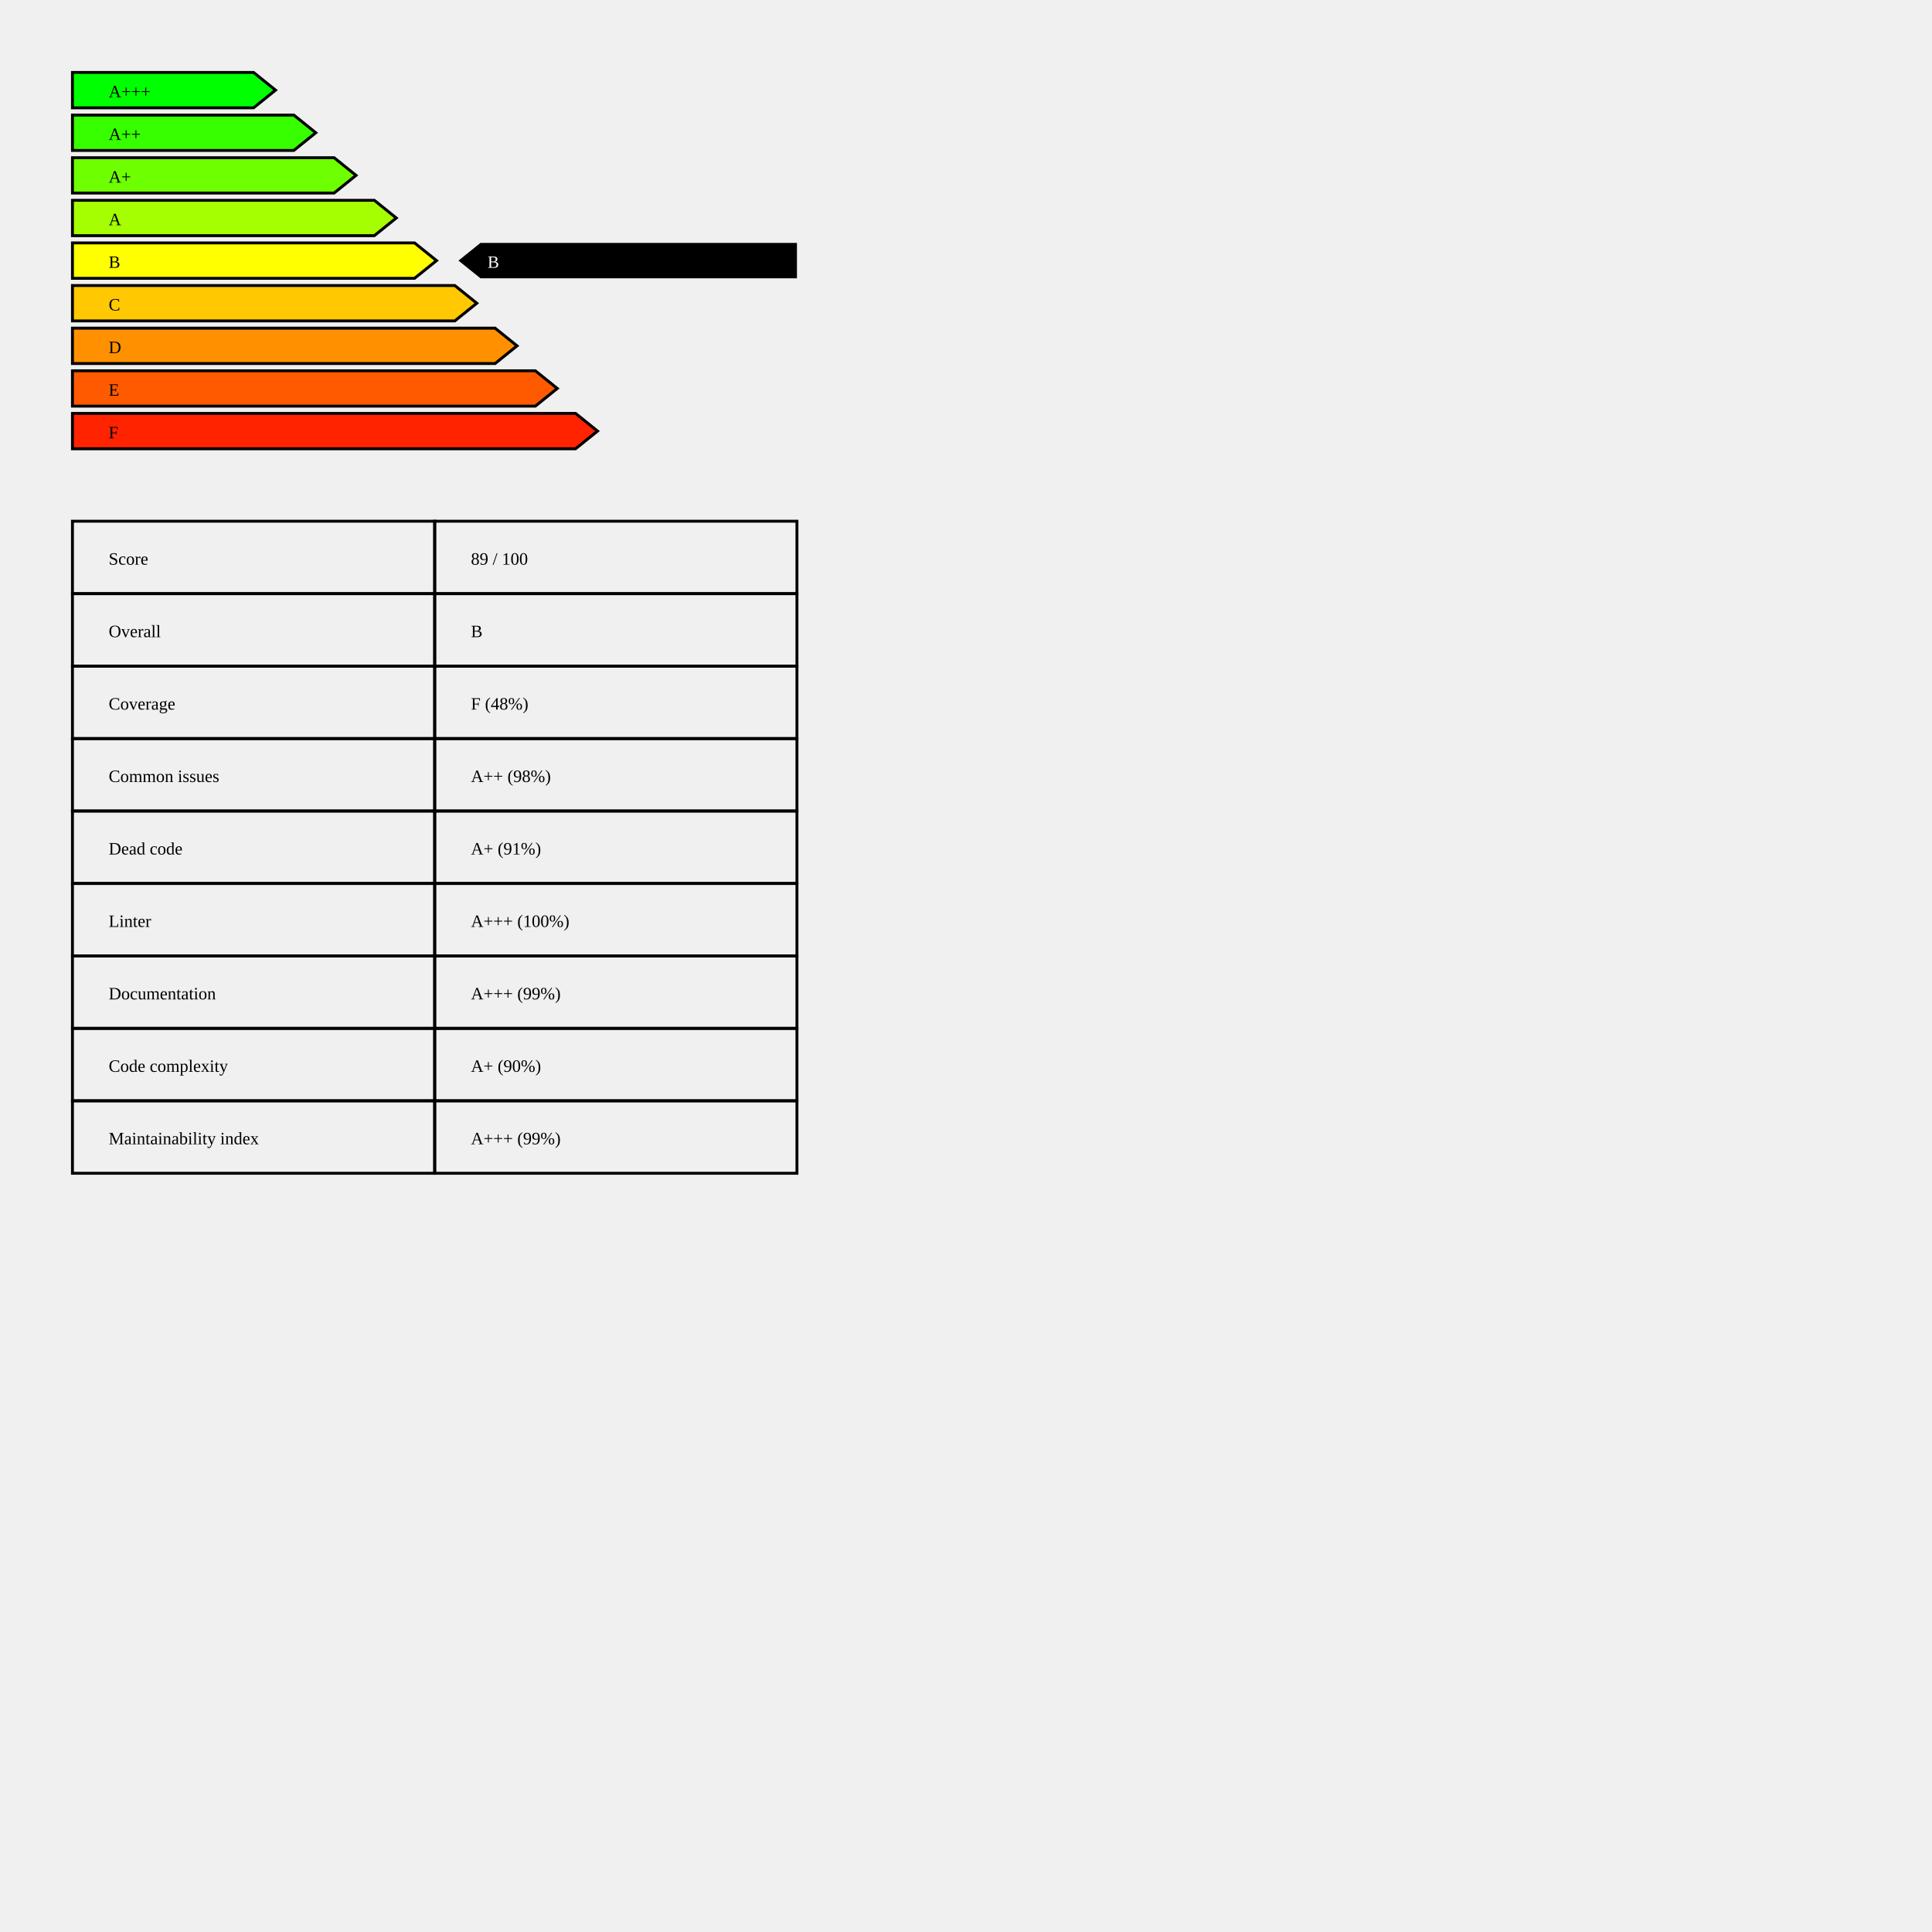
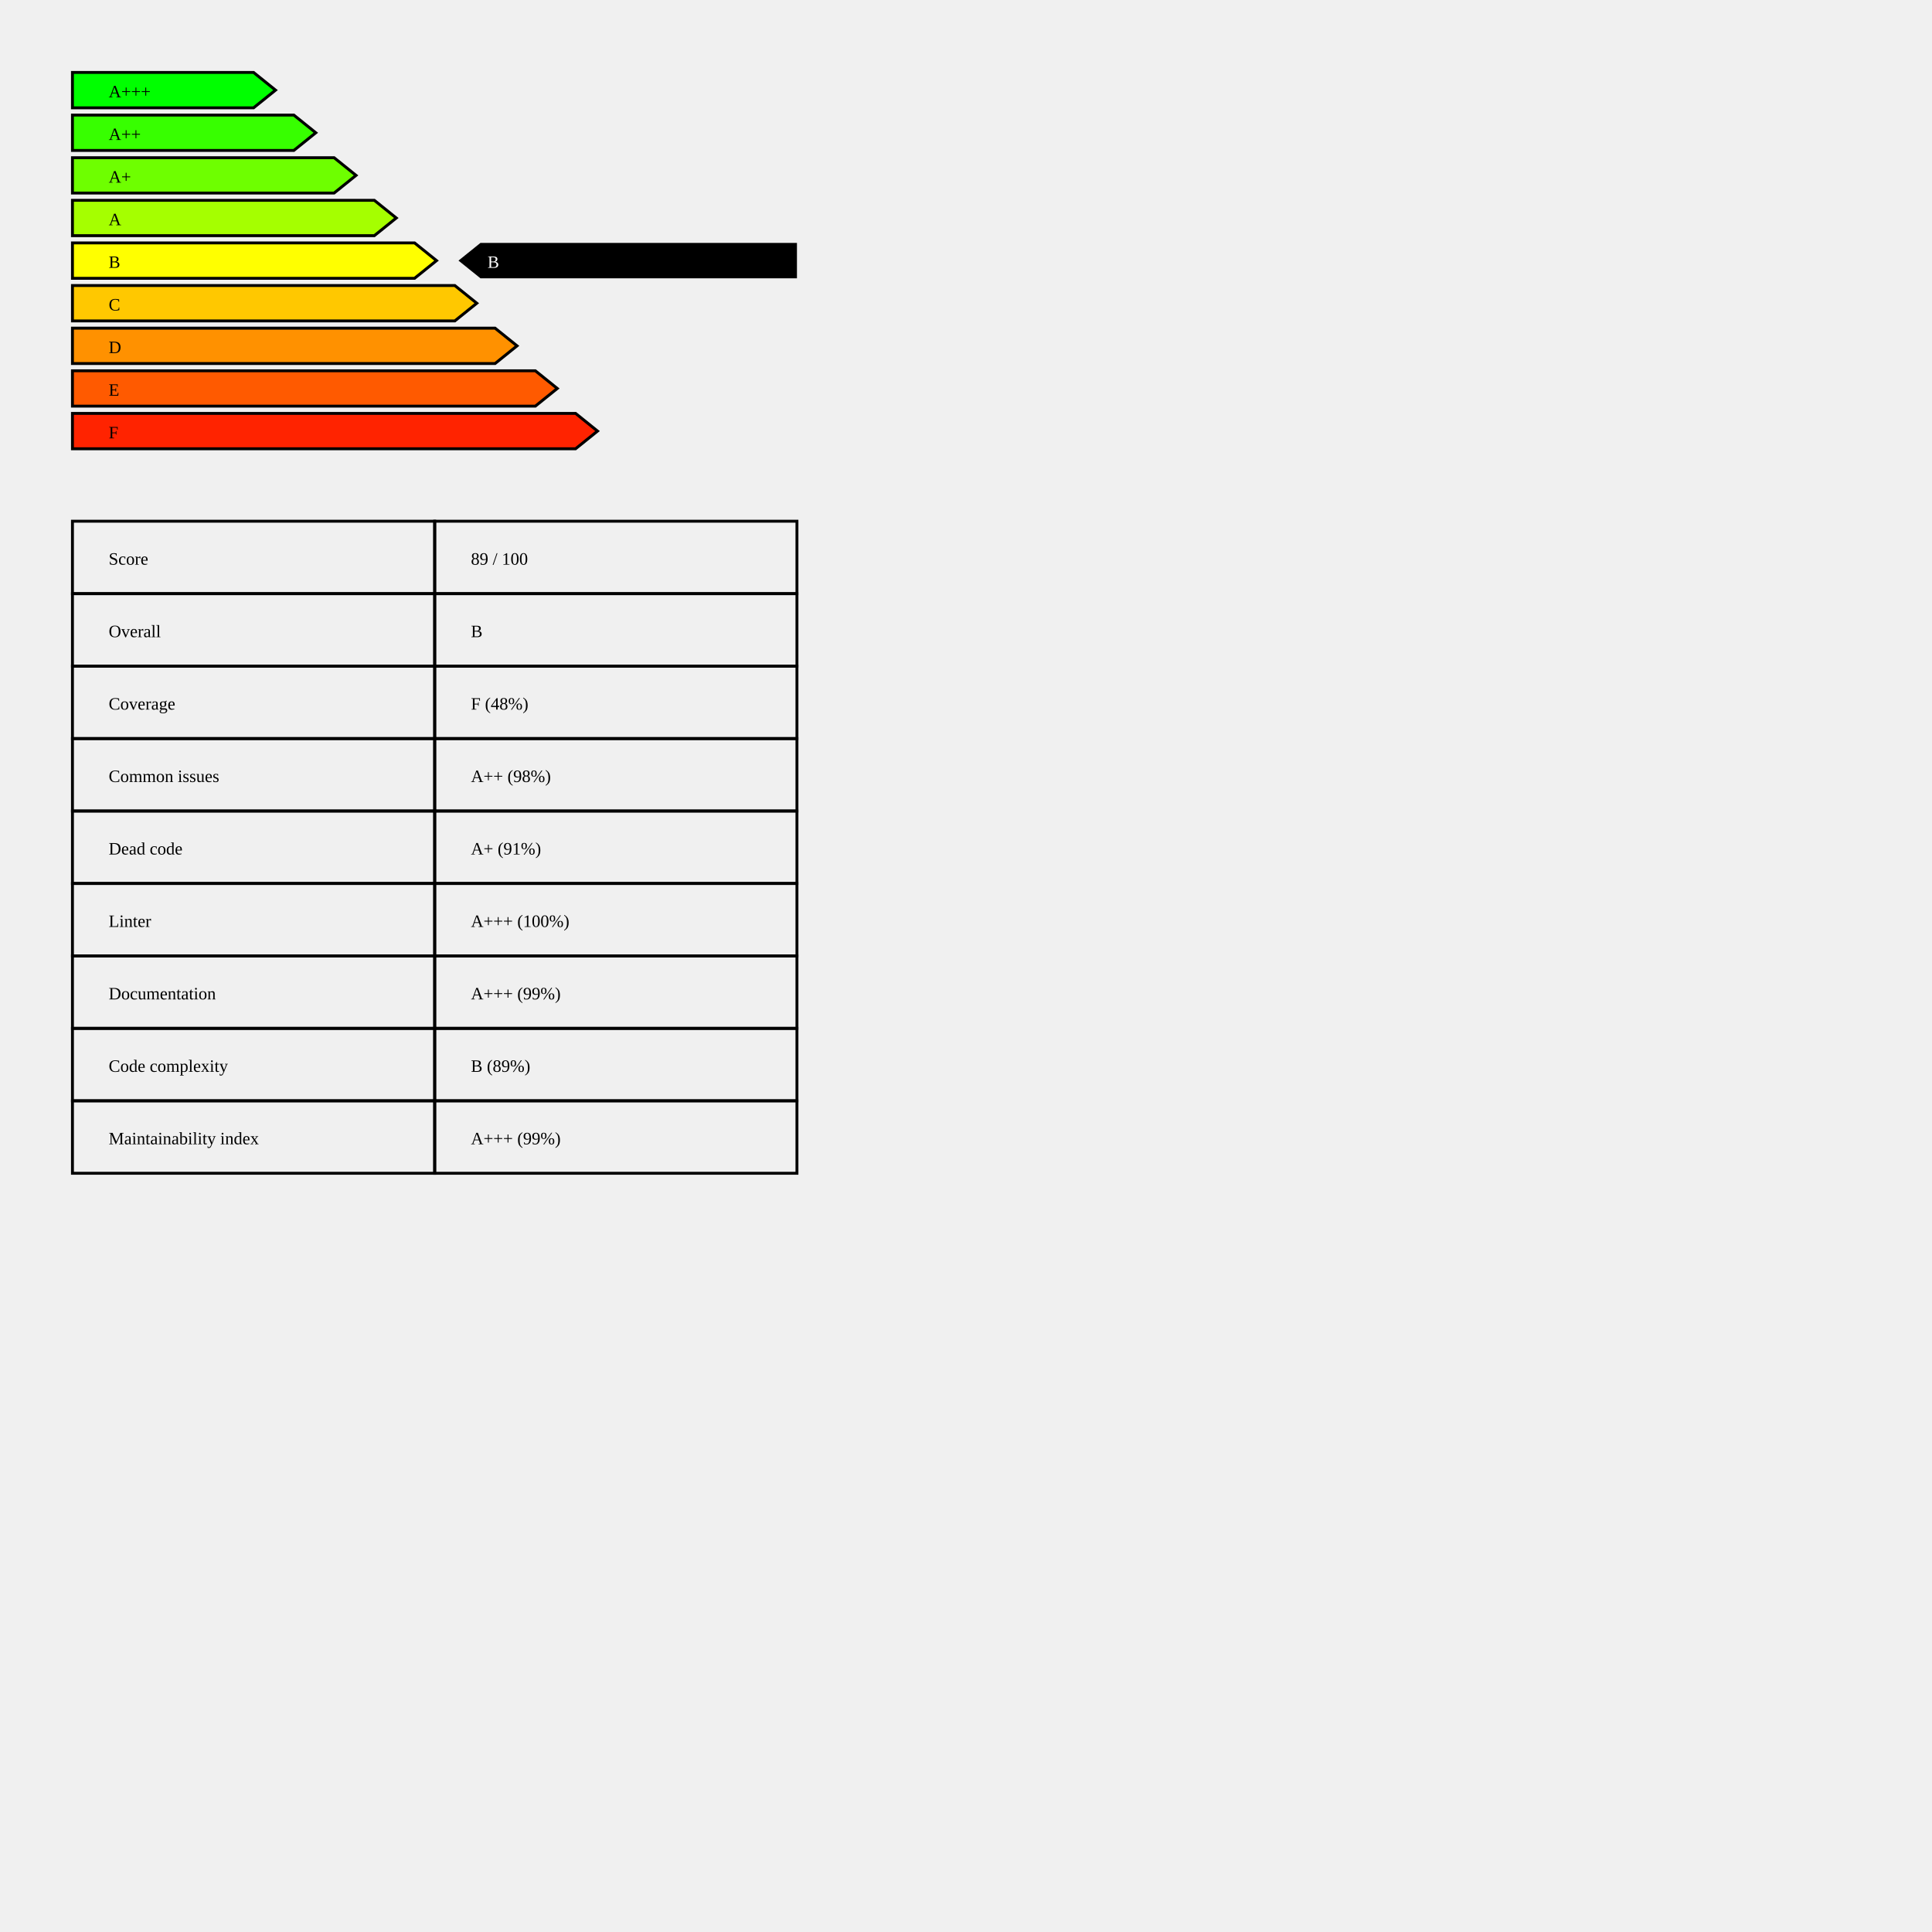
<svg xmlns="http://www.w3.org/2000/svg" baseProfile="full" height="1000pt" version="1.1" width="1000pt">
  <defs />
  <polygon points="50,50.0 175.0,50.0 190.152,62.206 175.0,74.412 50,74.412 50,50.0" style="fill:rgb(0 255 0);stroke:black;stroke-width:2;" />
  <text x="75.0" y="67.206">A+++</text>
  <polygon points="50,79.412 202.778,79.412 217.929,91.618 202.778,103.824 50,103.824 50,79.412" style="fill:rgb(55 255 0);stroke:black;stroke-width:2;" />
  <text x="75.0" y="96.618">A++</text>
  <polygon points="50,108.824 230.556,108.824 245.707,121.029 230.556,133.235 50,133.235 50,108.824" style="fill:rgb(110 255 0);stroke:black;stroke-width:2;" />
  <text x="75.0" y="126.029">A+</text>
  <polygon points="50,138.235 258.333,138.235 273.485,150.441 258.333,162.647 50,162.647 50,138.235" style="fill:rgb(165 255 0);stroke:black;stroke-width:2;" />
  <text x="75.0" y="155.441">A</text>
  <polygon points="50,167.647 286.111,167.647 301.263,179.853 286.111,192.059 50,192.059 50,167.647" style="fill:rgb(255 255 0);stroke:black;stroke-width:2;" />
  <text x="75.0" y="184.853">B</text>
  <polygon points="50,197.059 313.889,197.059 329.04,209.265 313.889,221.471 50,221.471 50,197.059" style="fill:rgb(255 200 0);stroke:black;stroke-width:2;" />
  <text x="75.0" y="214.265">C</text>
  <polygon points="50,226.471 341.667,226.471 356.818,238.676 341.667,250.882 50,250.882 50,226.471" style="fill:rgb(255 145 0);stroke:black;stroke-width:2;" />
  <text x="75.0" y="243.676">D</text>
  <polygon points="50,255.882 369.444,255.882 384.596,268.088 369.444,280.294 50,280.294 50,255.882" style="fill:rgb(255 90 0);stroke:black;stroke-width:2;" />
  <text x="75.0" y="273.088">E</text>
  <polygon points="50,285.294 397.222,285.294 412.374,297.5 397.222,309.706 50,309.706 50,285.294" style="fill:rgb(255 35 0);stroke:black;stroke-width:2;" />
  <text x="75.0" y="302.5">F</text>
  <polygon points="331.566,167.647 316.414,179.853 331.566,192.059 550,192.059 550,167.647" style="fill:black;" />
  <text fill="white" x="336.465" y="184.853">B</text>
  <text x="75.0" y="389.706">Score</text>
  <text x="325.0" y="389.706">89 / 100</text>
  <polygon points="50,359.706 300,359.706 300,409.706 50,409.706 50,359.706" style="fill:none; stroke:black;stroke-width:2;" />
  <polygon points="300,359.706 550,359.706 550,409.706 300,409.706 300,359.706" style="fill:none; stroke:black;stroke-width:2;" />
  <text x="75.0" y="439.706">Overall</text>
  <text x="325.0" y="439.706">B</text>
  <polygon points="50,409.706 300,409.706 300,459.706 50,459.706 50,409.706" style="fill:none; stroke:black;stroke-width:2;" />
  <polygon points="300,409.706 550,409.706 550,459.706 300,459.706 300,409.706" style="fill:none; stroke:black;stroke-width:2;" />
  <text x="75.0" y="489.706">Coverage</text>
  <text x="325.0" y="489.706">F  (48%)</text>
  <polygon points="50,459.706 300,459.706 300,509.706 50,509.706 50,459.706" style="fill:none; stroke:black;stroke-width:2;" />
  <polygon points="300,459.706 550,459.706 550,509.706 300,509.706 300,459.706" style="fill:none; stroke:black;stroke-width:2;" />
  <text x="75.0" y="539.706">Common issues</text>
  <text x="325.0" y="539.706">A++  (98%)</text>
  <polygon points="50,509.706 300,509.706 300,559.706 50,559.706 50,509.706" style="fill:none; stroke:black;stroke-width:2;" />
  <polygon points="300,509.706 550,509.706 550,559.706 300,559.706 300,509.706" style="fill:none; stroke:black;stroke-width:2;" />
  <text x="75.0" y="589.706">Dead code</text>
  <text x="325.0" y="589.706">A+  (91%)</text>
  <polygon points="50,559.706 300,559.706 300,609.706 50,609.706 50,559.706" style="fill:none; stroke:black;stroke-width:2;" />
  <polygon points="300,559.706 550,559.706 550,609.706 300,609.706 300,559.706" style="fill:none; stroke:black;stroke-width:2;" />
  <text x="75.0" y="639.706">Linter</text>
  <text x="325.0" y="639.706">A+++  (100%)</text>
  <polygon points="50,609.706 300,609.706 300,659.706 50,659.706 50,609.706" style="fill:none; stroke:black;stroke-width:2;" />
  <polygon points="300,609.706 550,609.706 550,659.706 300,659.706 300,609.706" style="fill:none; stroke:black;stroke-width:2;" />
  <text x="75.0" y="689.706">Documentation</text>
  <text x="325.0" y="689.706">A+++  (99%)</text>
  <polygon points="50,659.706 300,659.706 300,709.706 50,709.706 50,659.706" style="fill:none; stroke:black;stroke-width:2;" />
  <polygon points="300,659.706 550,659.706 550,709.706 300,709.706 300,659.706" style="fill:none; stroke:black;stroke-width:2;" />
  <text x="75.0" y="739.706">Code complexity</text>
-   <text x="325.0" y="739.706">A+  (90%)</text>
+   <text x="325.0" y="739.706">B  (89%)</text>
  <polygon points="50,709.706 300,709.706 300,759.706 50,759.706 50,709.706" style="fill:none; stroke:black;stroke-width:2;" />
  <polygon points="300,709.706 550,709.706 550,759.706 300,759.706 300,709.706" style="fill:none; stroke:black;stroke-width:2;" />
  <text x="75.0" y="789.706">Maintainability index</text>
  <text x="325.0" y="789.706">A+++  (99%)</text>
  <polygon points="50,759.706 300,759.706 300,809.706 50,809.706 50,759.706" style="fill:none; stroke:black;stroke-width:2;" />
  <polygon points="300,759.706 550,759.706 550,809.706 300,809.706 300,759.706" style="fill:none; stroke:black;stroke-width:2;" />
</svg>
